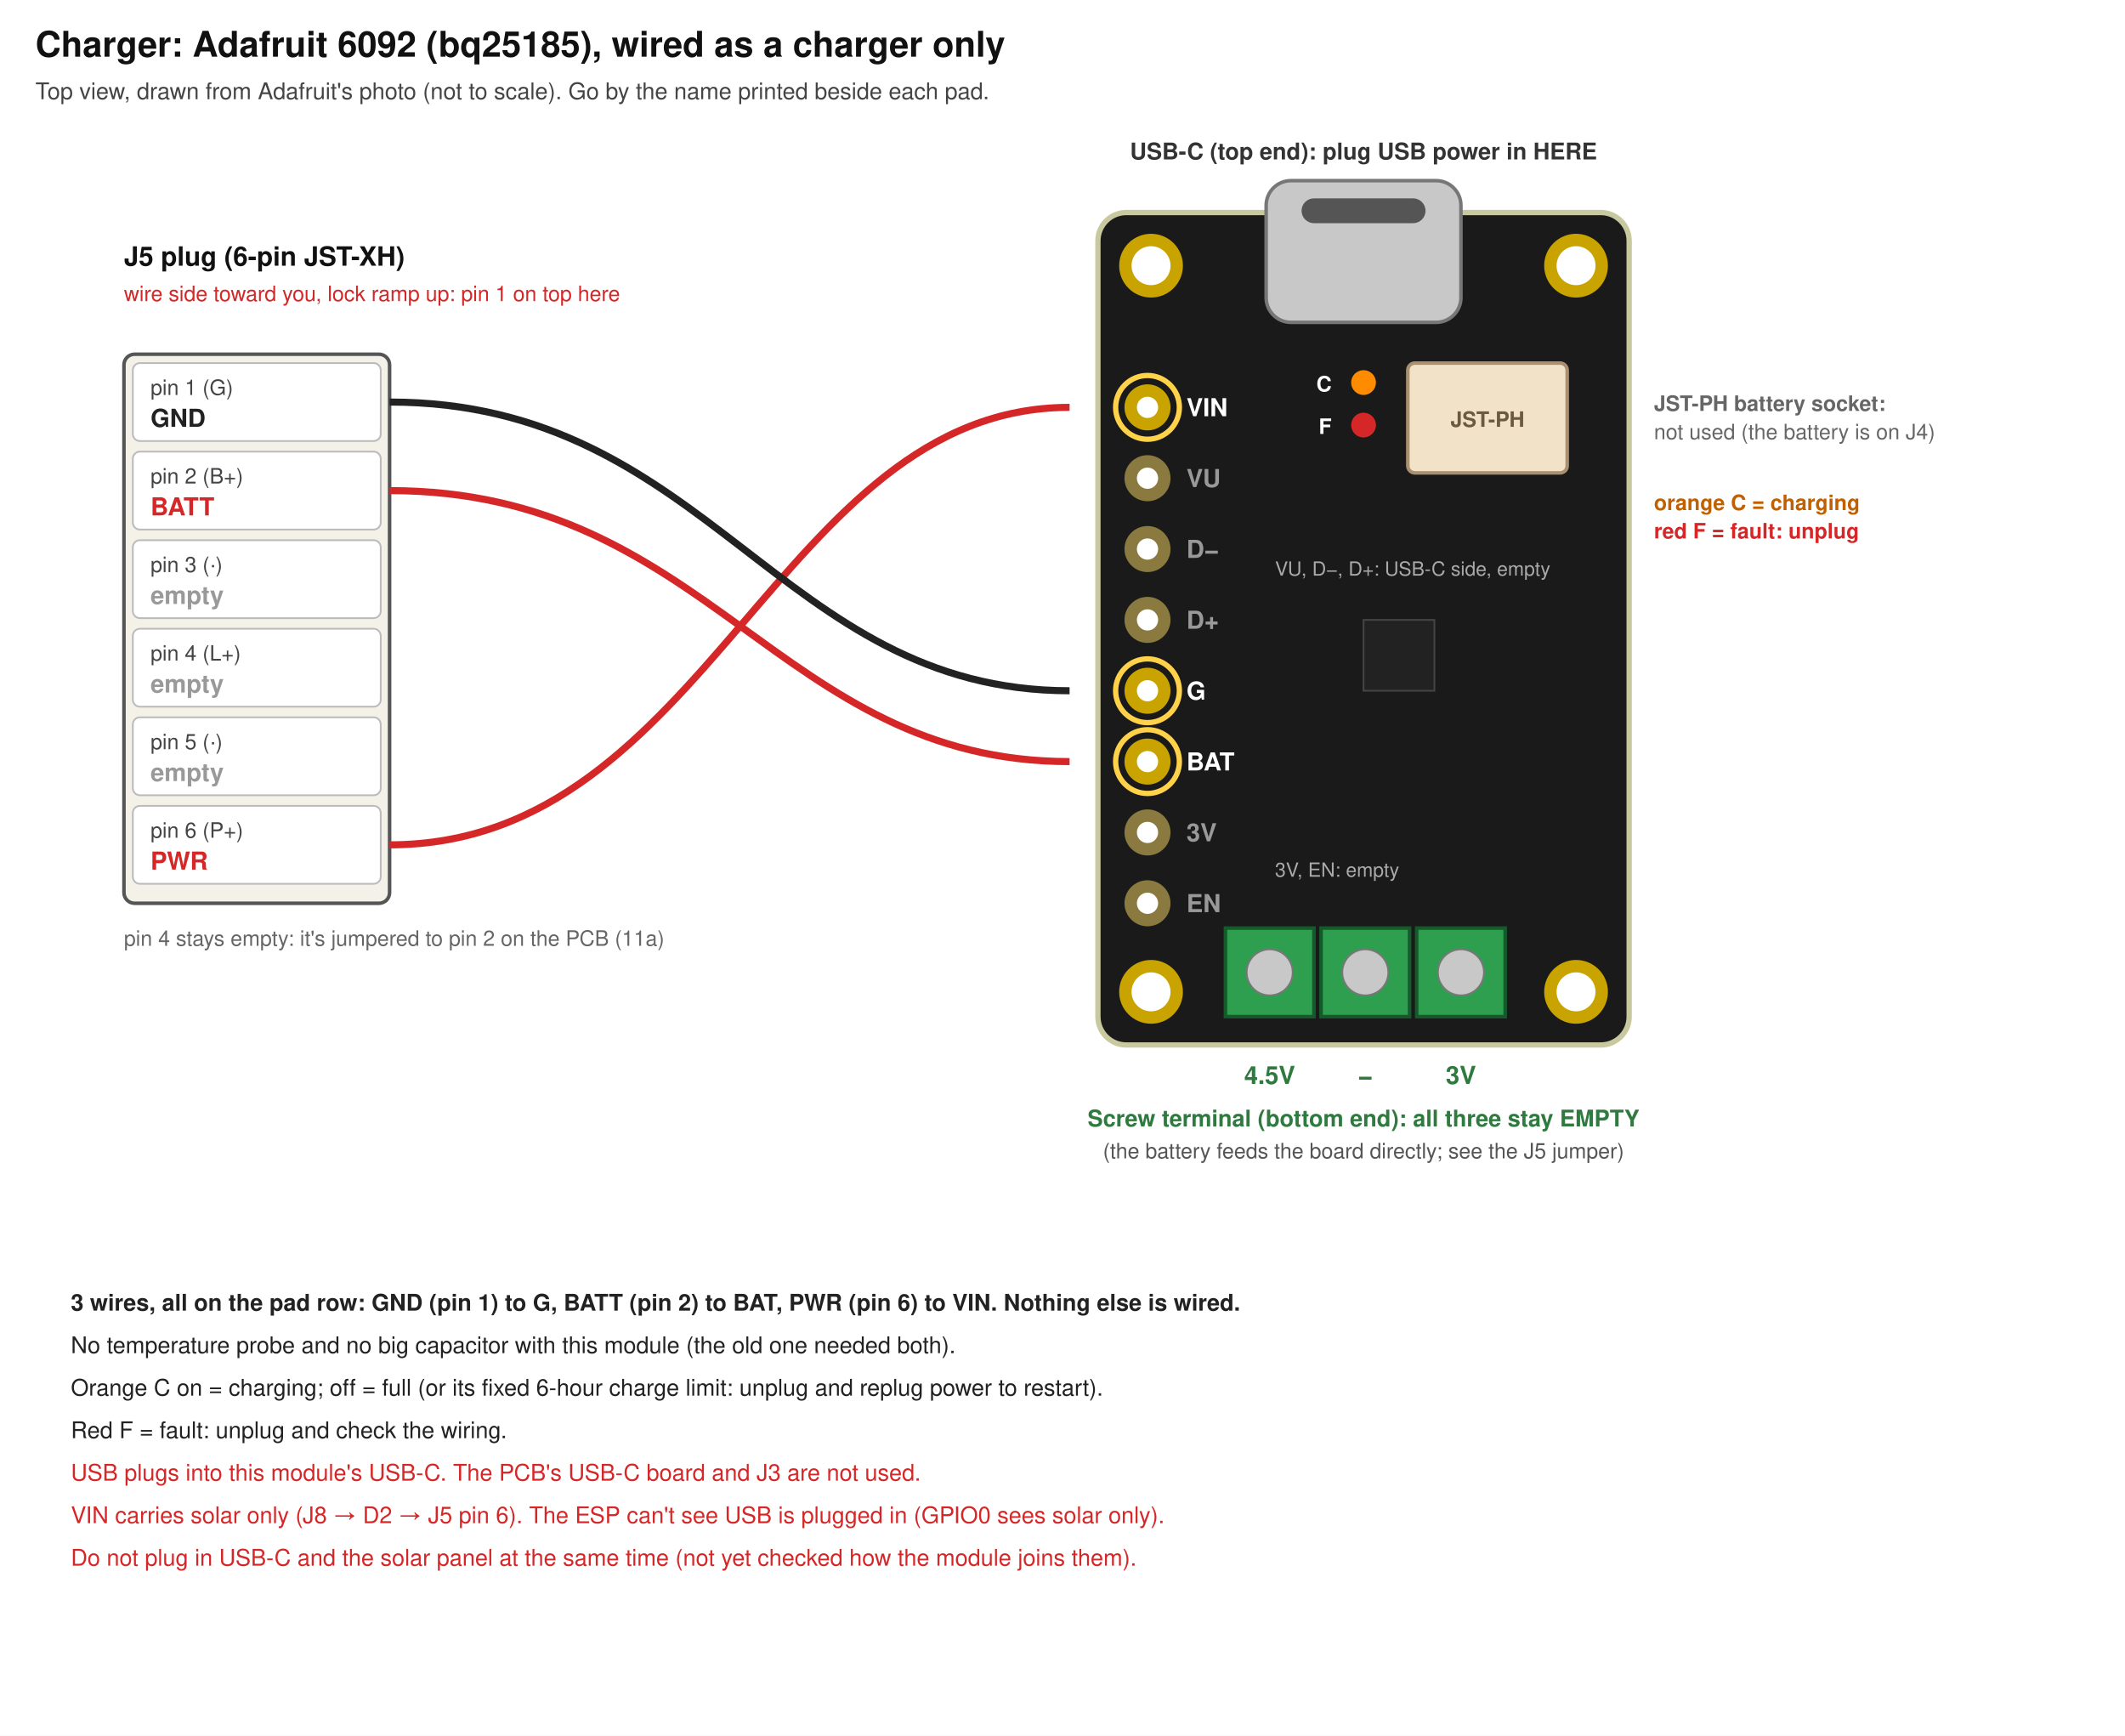
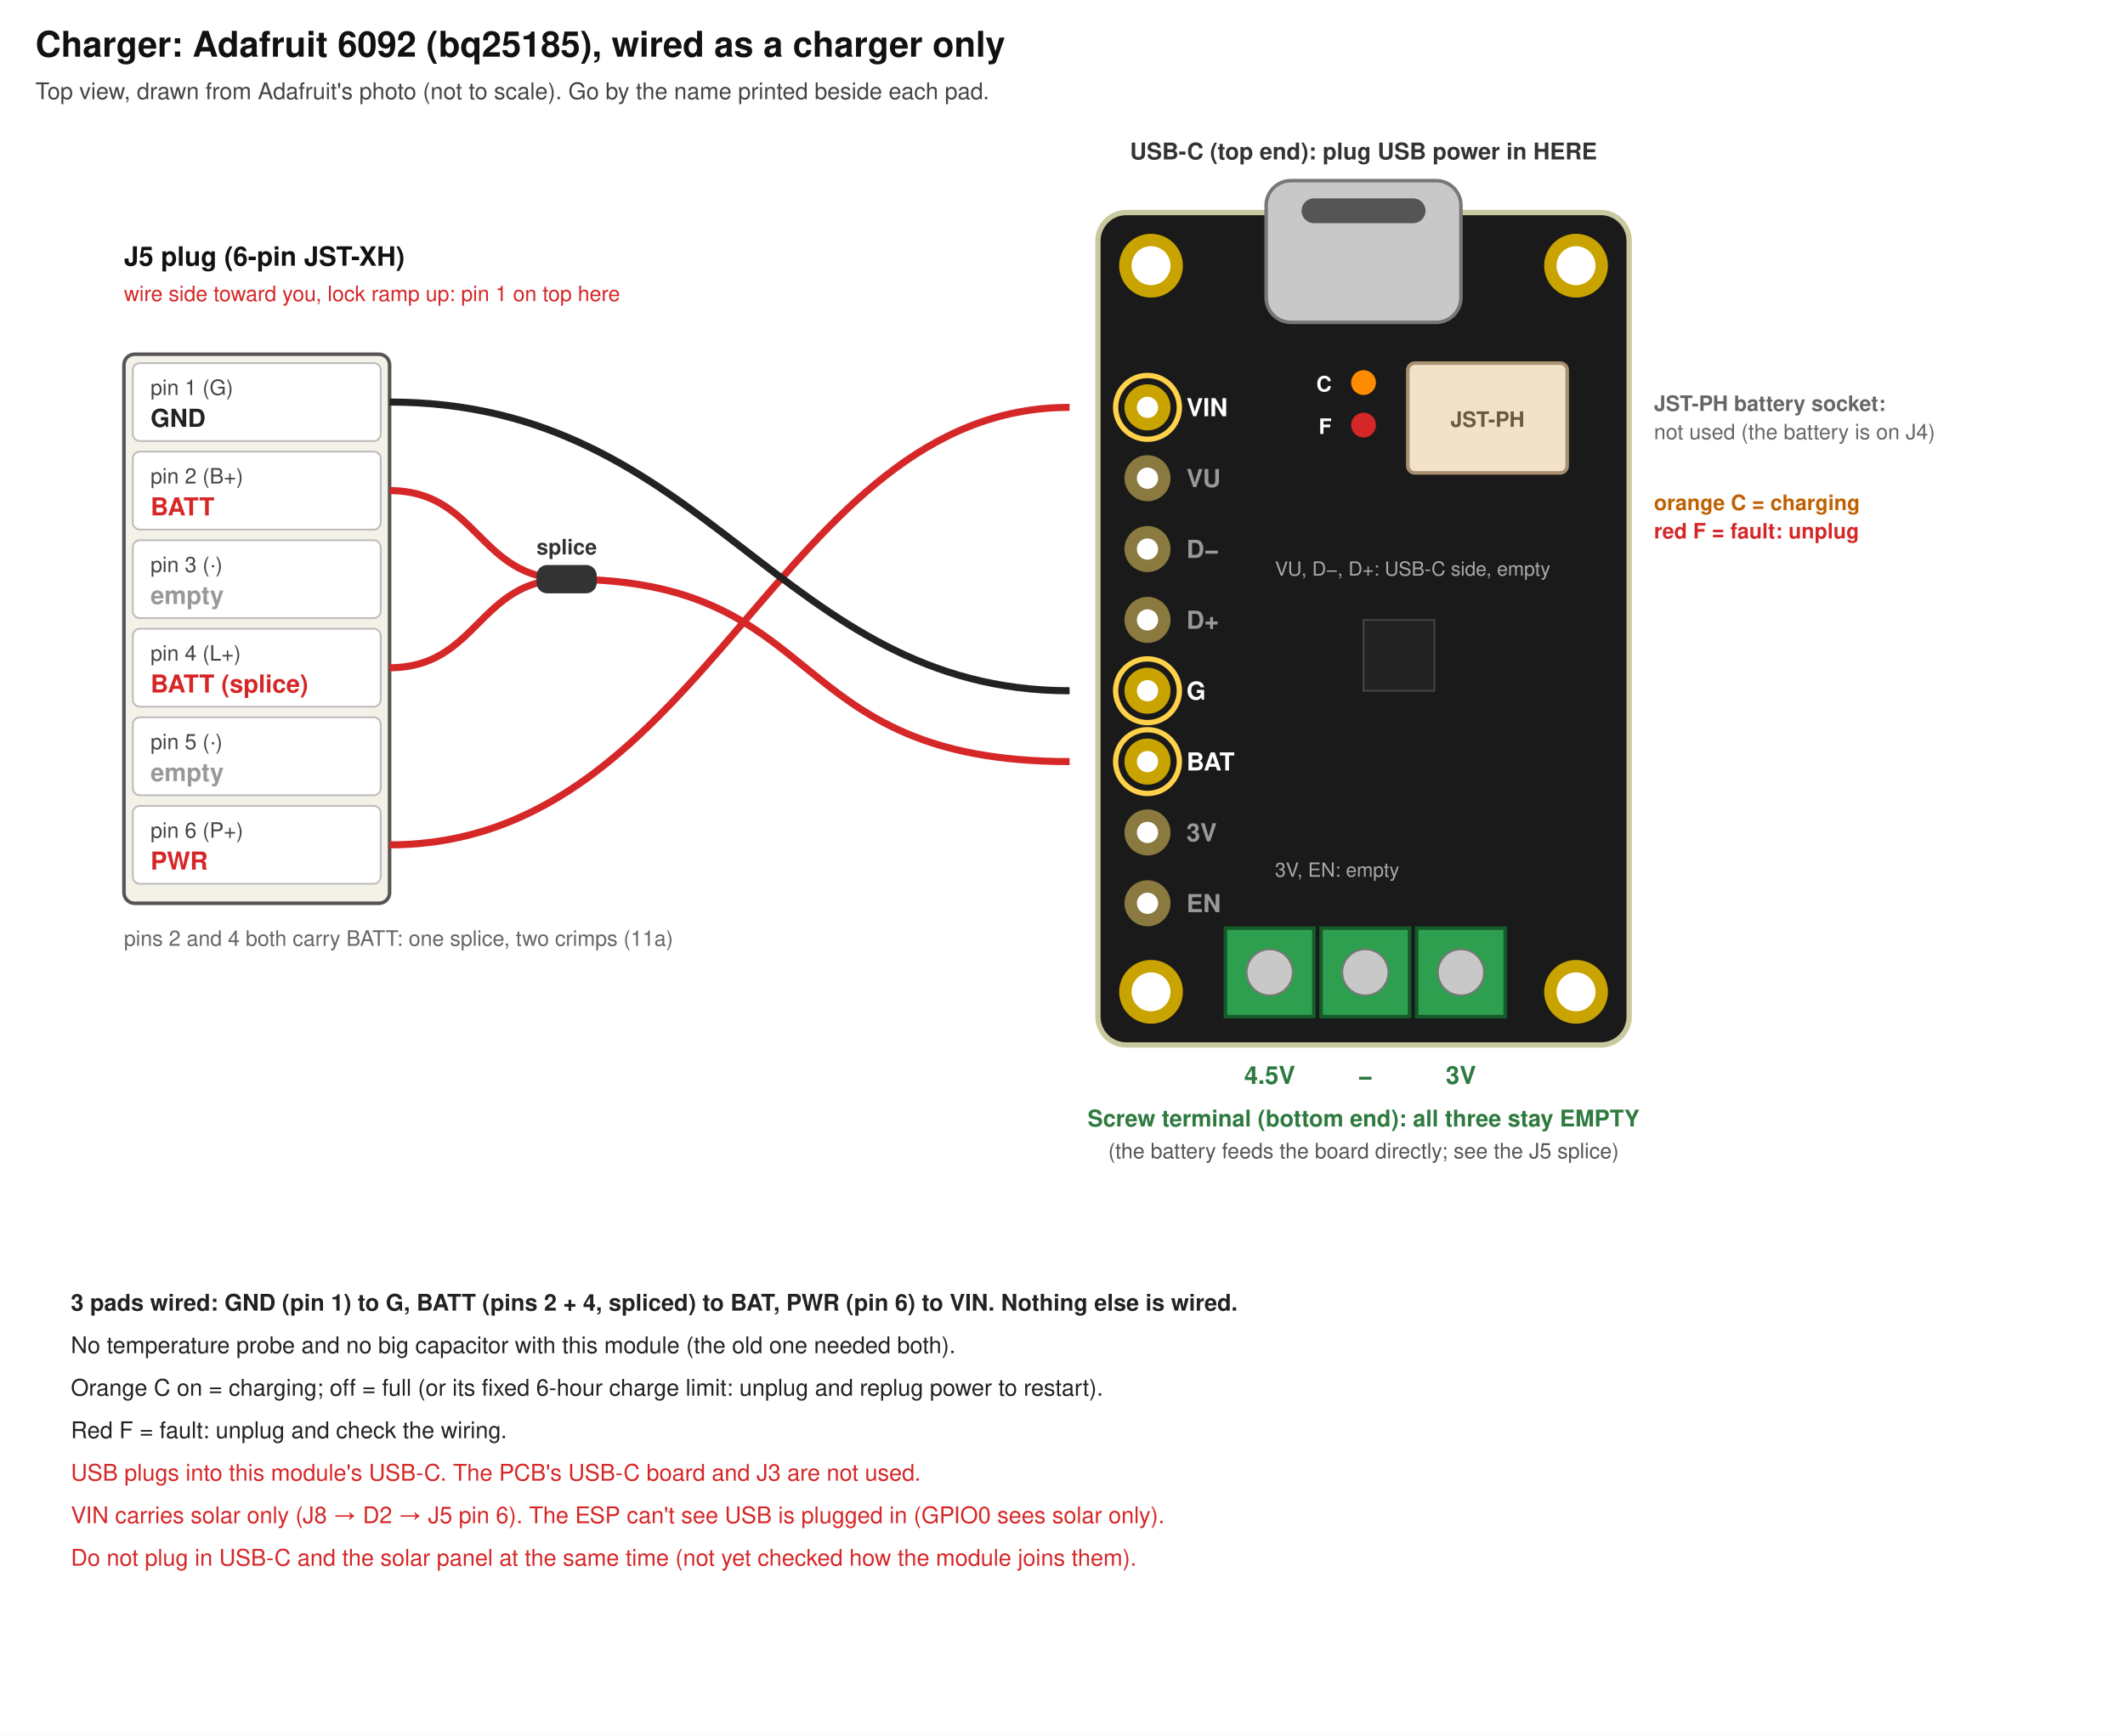
<svg xmlns="http://www.w3.org/2000/svg" width="1200" height="980" font-family="Helvetica,Arial">
  <rect width="100%" height="100%" fill="#fff" />
  <text x="20.0" y="32.0" font-size="20.0" fill="#111" font-weight="bold" text-anchor="start">Charger: Adafruit 6092 (bq25185), wired as a charger only</text>
  <text x="20.0" y="56.0" font-size="13.0" fill="#444" font-weight="normal" text-anchor="start">Top view, drawn from Adafruit's photo (not to scale). Go by the name printed beside each pad.</text>
  <rect x="620" y="120" width="300" height="470" rx="16" fill="#1a1a1a" stroke="#c9c9a0" stroke-width="3" />
  <circle cx="650" cy="150" r="18" fill="#c9a400" />
  <circle cx="650" cy="150" r="11" fill="#fff" />
  <circle cx="890" cy="150" r="18" fill="#c9a400" />
  <circle cx="890" cy="150" r="11" fill="#fff" />
  <circle cx="650" cy="560" r="18" fill="#c9a400" />
  <circle cx="650" cy="560" r="11" fill="#fff" />
  <circle cx="890" cy="560" r="18" fill="#c9a400" />
  <circle cx="890" cy="560" r="11" fill="#fff" />
  <rect x="715" y="102" width="110" height="80" rx="14" fill="#c8c8c8" stroke="#777" stroke-width="2" />
  <rect x="735" y="112" width="70" height="14" rx="7" fill="#555" />
  <text x="770.0" y="90.0" font-size="13.0" fill="#333" font-weight="bold" text-anchor="middle">USB-C (top end): plug USB power in HERE</text>
  <rect x="795" y="205" width="90" height="62" rx="4" fill="#f1e2c8" stroke="#a89070" stroke-width="2" />
  <text x="840.0" y="241.0" font-size="12.0" fill="#6b5a40" font-weight="bold" text-anchor="middle">JST-PH</text>
  <text x="934.0" y="232.0" font-size="12.0" fill="#666" font-weight="bold" text-anchor="start">JST-PH battery socket:</text>
  <text x="934.0" y="248.0" font-size="12.0" fill="#666" font-weight="normal" text-anchor="start">not used (the battery is on J4)</text>
  <circle cx="770" cy="216" r="7" fill="#ff8c00" />
  <text x="752.0" y="221.0" font-size="12.0" fill="#fff" font-weight="bold" text-anchor="end">C</text>
  <circle cx="770" cy="240" r="7" fill="#d62728" />
  <text x="752.0" y="245.0" font-size="12.0" fill="#fff" font-weight="bold" text-anchor="end">F</text>
  <text x="934.0" y="288.0" font-size="12.0" fill="#c06000" font-weight="bold" text-anchor="start">orange C = charging</text>
  <text x="934.0" y="304.0" font-size="12.0" fill="#d62728" font-weight="bold" text-anchor="start">red F = fault: unplug</text>
  <rect x="770" y="350" width="40" height="40" fill="#222" stroke="#444" />
  <circle cx="648" cy="230" r="13" fill="#c9a400" />
  <circle cx="648" cy="230" r="6" fill="#fff" />
  <text x="670.0" y="235.0" font-size="14.0" fill="#fff" font-weight="bold" text-anchor="start">VIN</text>
  <circle cx="648" cy="230" r="18" fill="none" stroke="#ffd24a" stroke-width="3" />
  <circle cx="648" cy="270" r="13" fill="#8a7a40" />
  <circle cx="648" cy="270" r="6" fill="#fff" />
  <text x="670.0" y="275.0" font-size="14.0" fill="#999" font-weight="bold" text-anchor="start">VU</text>
  <circle cx="648" cy="310" r="13" fill="#8a7a40" />
  <circle cx="648" cy="310" r="6" fill="#fff" />
  <text x="670.0" y="315.0" font-size="14.0" fill="#999" font-weight="bold" text-anchor="start">D−</text>
  <circle cx="648" cy="350" r="13" fill="#8a7a40" />
  <circle cx="648" cy="350" r="6" fill="#fff" />
  <text x="670.0" y="355.0" font-size="14.0" fill="#999" font-weight="bold" text-anchor="start">D+</text>
  <circle cx="648" cy="390" r="13" fill="#c9a400" />
  <circle cx="648" cy="390" r="6" fill="#fff" />
  <text x="670.0" y="395.0" font-size="14.0" fill="#fff" font-weight="bold" text-anchor="start">G</text>
  <circle cx="648" cy="390" r="18" fill="none" stroke="#ffd24a" stroke-width="3" />
  <circle cx="648" cy="430" r="13" fill="#c9a400" />
  <circle cx="648" cy="430" r="6" fill="#fff" />
  <text x="670.0" y="435.0" font-size="14.0" fill="#fff" font-weight="bold" text-anchor="start">BAT</text>
  <circle cx="648" cy="430" r="18" fill="none" stroke="#ffd24a" stroke-width="3" />
  <circle cx="648" cy="470" r="13" fill="#8a7a40" />
  <circle cx="648" cy="470" r="6" fill="#fff" />
  <text x="670.0" y="475.0" font-size="14.0" fill="#999" font-weight="bold" text-anchor="start">3V</text>
  <circle cx="648" cy="510" r="13" fill="#8a7a40" />
  <circle cx="648" cy="510" r="6" fill="#fff" />
  <text x="670.0" y="515.0" font-size="14.0" fill="#999" font-weight="bold" text-anchor="start">EN</text>
  <text x="720.0" y="325.0" font-size="11.0" fill="#aaa" font-weight="normal" text-anchor="start">VU, D−, D+: USB-C side, empty</text>
  <text x="720.0" y="495.0" font-size="11.0" fill="#aaa" font-weight="normal" text-anchor="start">3V, EN: empty</text>
  <rect x="692" y="524" width="50" height="50" fill="#2e9e4f" stroke="#145a2a" stroke-width="2" />
  <circle cx="717" cy="549" r="13" fill="#c8c8c8" stroke="#777" />
  <text x="717.0" y="612.0" font-size="14.0" fill="#2e7a3f" font-weight="bold" text-anchor="middle">4.5V</text>
  <rect x="746" y="524" width="50" height="50" fill="#2e9e4f" stroke="#145a2a" stroke-width="2" />
  <circle cx="771" cy="549" r="13" fill="#c8c8c8" stroke="#777" />
  <text x="771.0" y="612.0" font-size="14.0" fill="#2e7a3f" font-weight="bold" text-anchor="middle">−</text>
  <rect x="800" y="524" width="50" height="50" fill="#2e9e4f" stroke="#145a2a" stroke-width="2" />
  <circle cx="825" cy="549" r="13" fill="#c8c8c8" stroke="#777" />
  <text x="825.0" y="612.0" font-size="14.0" fill="#2e7a3f" font-weight="bold" text-anchor="middle">3V</text>
  <text x="770.0" y="636.0" font-size="13.0" fill="#2e7a3f" font-weight="bold" text-anchor="middle">Screw terminal (bottom end): all three stay EMPTY</text>
-   <text x="770.0" y="654.0" font-size="12.0" fill="#555" font-weight="normal" text-anchor="middle">(the battery feeds the board directly; see the J5 jumper)</text>
+   <text x="770.0" y="654.0" font-size="12.0" fill="#555" font-weight="normal" text-anchor="middle">(the battery feeds the board directly; see the J5 splice)</text>
  <text x="70.0" y="150.0" font-size="15.0" fill="#111" font-weight="bold" text-anchor="start">J5 plug (6-pin JST-XH)</text>
  <text x="70.0" y="170.0" font-size="12.0" fill="#d62728" font-weight="normal" text-anchor="start">wire side toward you, lock ramp up: pin 1 on top here</text>
  <rect x="70" y="200" width="150" height="310" rx="6" fill="#f4f1e8" stroke="#555" stroke-width="2" />
  <rect x="75" y="205" width="140" height="44" rx="4" fill="#fff" stroke="#bbb" />
  <text x="85.0" y="223.0" font-size="12.0" fill="#444" font-weight="normal" text-anchor="start">pin 1 (G)</text>
  <text x="85.0" y="241.0" font-size="14.0" fill="#222" font-weight="bold" text-anchor="start">GND</text>
  <rect x="75" y="255" width="140" height="44" rx="4" fill="#fff" stroke="#bbb" />
  <text x="85.0" y="273.0" font-size="12.0" fill="#444" font-weight="normal" text-anchor="start">pin 2 (B+)</text>
  <text x="85.0" y="291.0" font-size="14.0" fill="#d62728" font-weight="bold" text-anchor="start">BATT</text>
  <rect x="75" y="305" width="140" height="44" rx="4" fill="#fff" stroke="#bbb" />
  <text x="85.0" y="323.0" font-size="12.0" fill="#444" font-weight="normal" text-anchor="start">pin 3 (·)</text>
  <text x="85.0" y="341.0" font-size="14.0" fill="#999" font-weight="bold" text-anchor="start">empty</text>
  <rect x="75" y="355" width="140" height="44" rx="4" fill="#fff" stroke="#bbb" />
  <text x="85.0" y="373.0" font-size="12.0" fill="#444" font-weight="normal" text-anchor="start">pin 4 (L+)</text>
-   <text x="85.0" y="391.0" font-size="14.0" fill="#999" font-weight="bold" text-anchor="start">empty</text>
+   <text x="85.0" y="391.0" font-size="14.0" fill="#d62728" font-weight="bold" text-anchor="start">BATT (splice)</text>
  <rect x="75" y="405" width="140" height="44" rx="4" fill="#fff" stroke="#bbb" />
  <text x="85.0" y="423.0" font-size="12.0" fill="#444" font-weight="normal" text-anchor="start">pin 5 (·)</text>
  <text x="85.0" y="441.0" font-size="14.0" fill="#999" font-weight="bold" text-anchor="start">empty</text>
  <rect x="75" y="455" width="140" height="44" rx="4" fill="#fff" stroke="#bbb" />
  <text x="85.0" y="473.0" font-size="12.0" fill="#444" font-weight="normal" text-anchor="start">pin 6 (P+)</text>
  <text x="85.0" y="491.0" font-size="14.0" fill="#d62728" font-weight="bold" text-anchor="start">PWR</text>
  <path d="M220 477 C 400 477, 440 230, 604 230" fill="none" stroke="#d62728" stroke-width="4" />
  <path d="M220 227 C 400 227, 440 390, 604 390" fill="none" stroke="#222" stroke-width="4" />
-   <path d="M220 277 C 400 277, 440 430, 604 430" fill="none" stroke="#d62728" stroke-width="4" />
-   <text x="70.0" y="534.0" font-size="12.0" fill="#666" font-weight="normal" text-anchor="start">pin 4 stays empty: it's jumpered to pin 2 on the PCB (11a)</text>
-   <text x="40.0" y="740.0" font-size="13.0" fill="#222" font-weight="bold" text-anchor="start">3 wires, all on the pad row: GND (pin 1) to G, BATT (pin 2) to BAT, PWR (pin 6) to VIN. Nothing else is wired.</text>
+   <path d="M220 277 C 270 277, 270 327, 320 327" fill="none" stroke="#d62728" stroke-width="4" />
+   <path d="M220 377 C 270 377, 270 327, 320 327" fill="none" stroke="#d62728" stroke-width="4" />
+   <path d="M320 327 C 470 327, 440 430, 604 430" fill="none" stroke="#d62728" stroke-width="4" />
+   <rect x="303" y="319" width="34" height="16" rx="6" fill="#333" />
+   <text x="320.0" y="313.0" font-size="12.0" fill="#333" font-weight="bold" text-anchor="middle" stroke="#fff" stroke-width="3" paint-order="stroke">splice</text>
+   <text x="70.0" y="534.0" font-size="12.0" fill="#666" font-weight="normal" text-anchor="start">pins 2 and 4 both carry BATT: one splice, two crimps (11a)</text>
+   <text x="40.0" y="740.0" font-size="13.0" fill="#222" font-weight="bold" text-anchor="start">3 pads wired: GND (pin 1) to G, BATT (pins 2 + 4, spliced) to BAT, PWR (pin 6) to VIN. Nothing else is wired.</text>
  <text x="40.0" y="764.0" font-size="13.0" fill="#222" font-weight="normal" text-anchor="start">No temperature probe and no big capacitor with this module (the old one needed both).</text>
  <text x="40.0" y="788.0" font-size="13.0" fill="#222" font-weight="normal" text-anchor="start">Orange C on = charging; off = full (or its fixed 6-hour charge limit: unplug and replug power to restart).</text>
  <text x="40.0" y="812.0" font-size="13.0" fill="#222" font-weight="normal" text-anchor="start">Red F = fault: unplug and check the wiring.</text>
  <text x="40.0" y="836.0" font-size="13.0" fill="#d62728" font-weight="normal" text-anchor="start">USB plugs into this module's USB-C. The PCB's USB-C board and J3 are not used.</text>
  <text x="40.0" y="860.0" font-size="13.0" fill="#d62728" font-weight="normal" text-anchor="start">VIN carries solar only (J8 → D2 → J5 pin 6). The ESP can't see USB is plugged in (GPIO0 sees solar only).</text>
  <text x="40.0" y="884.0" font-size="13.0" fill="#d62728" font-weight="normal" text-anchor="start">Do not plug in USB-C and the solar panel at the same time (not yet checked how the module joins them).</text>
</svg>
